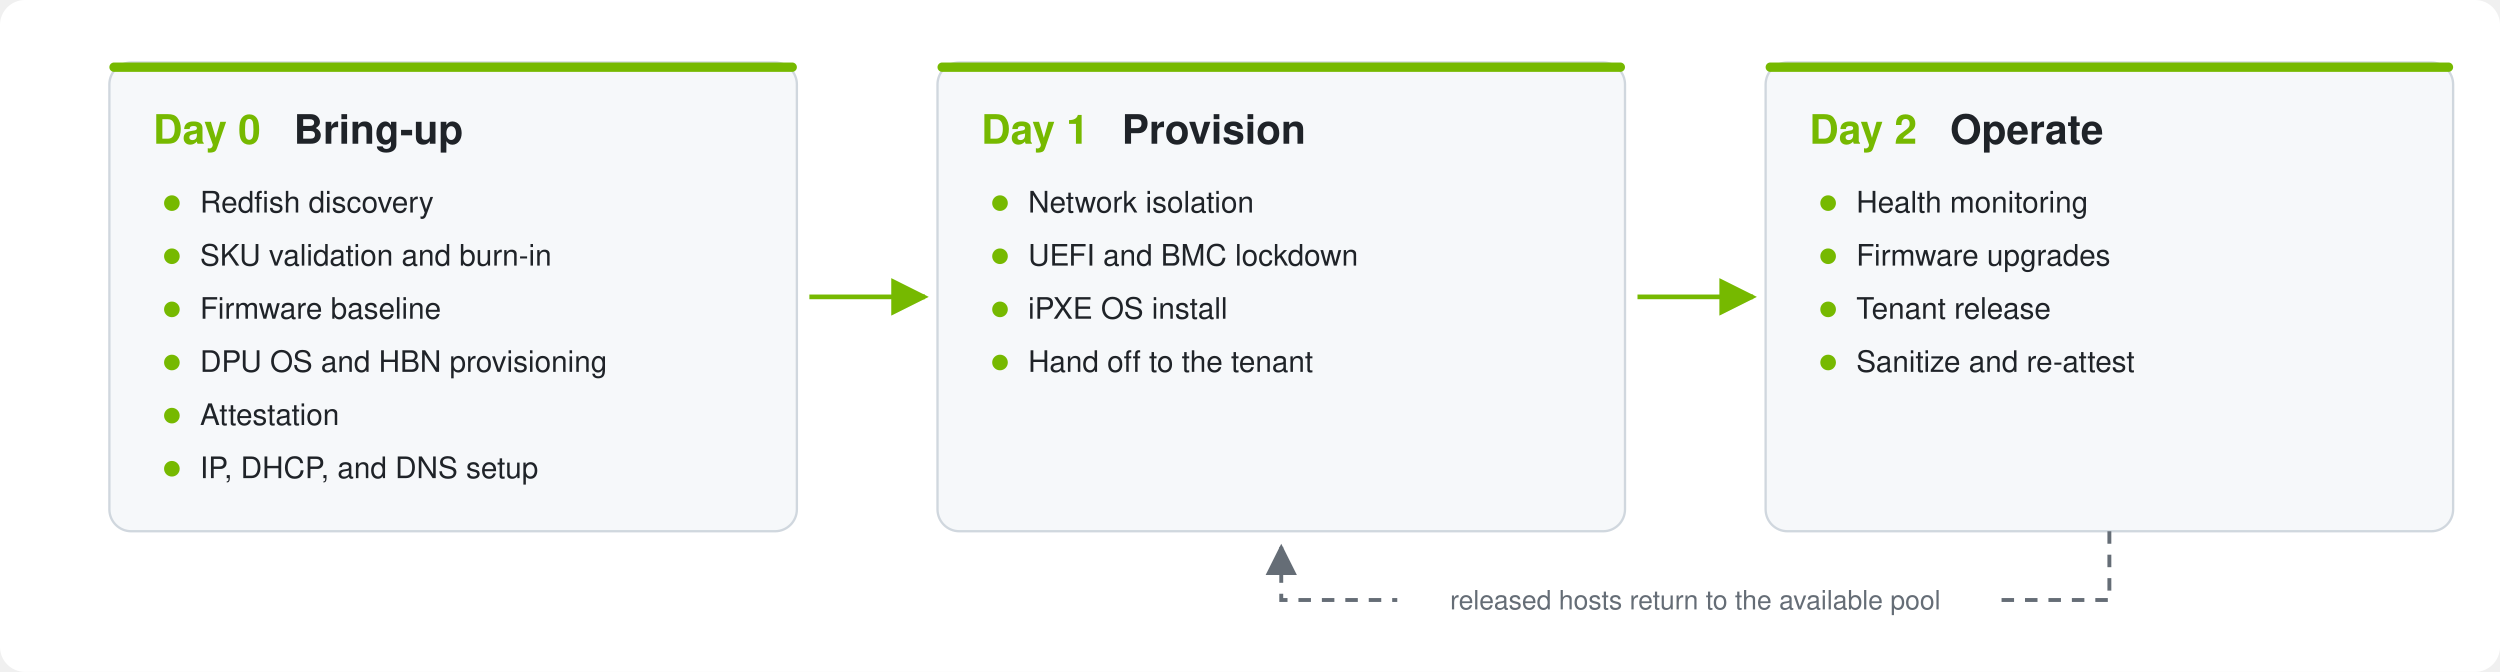
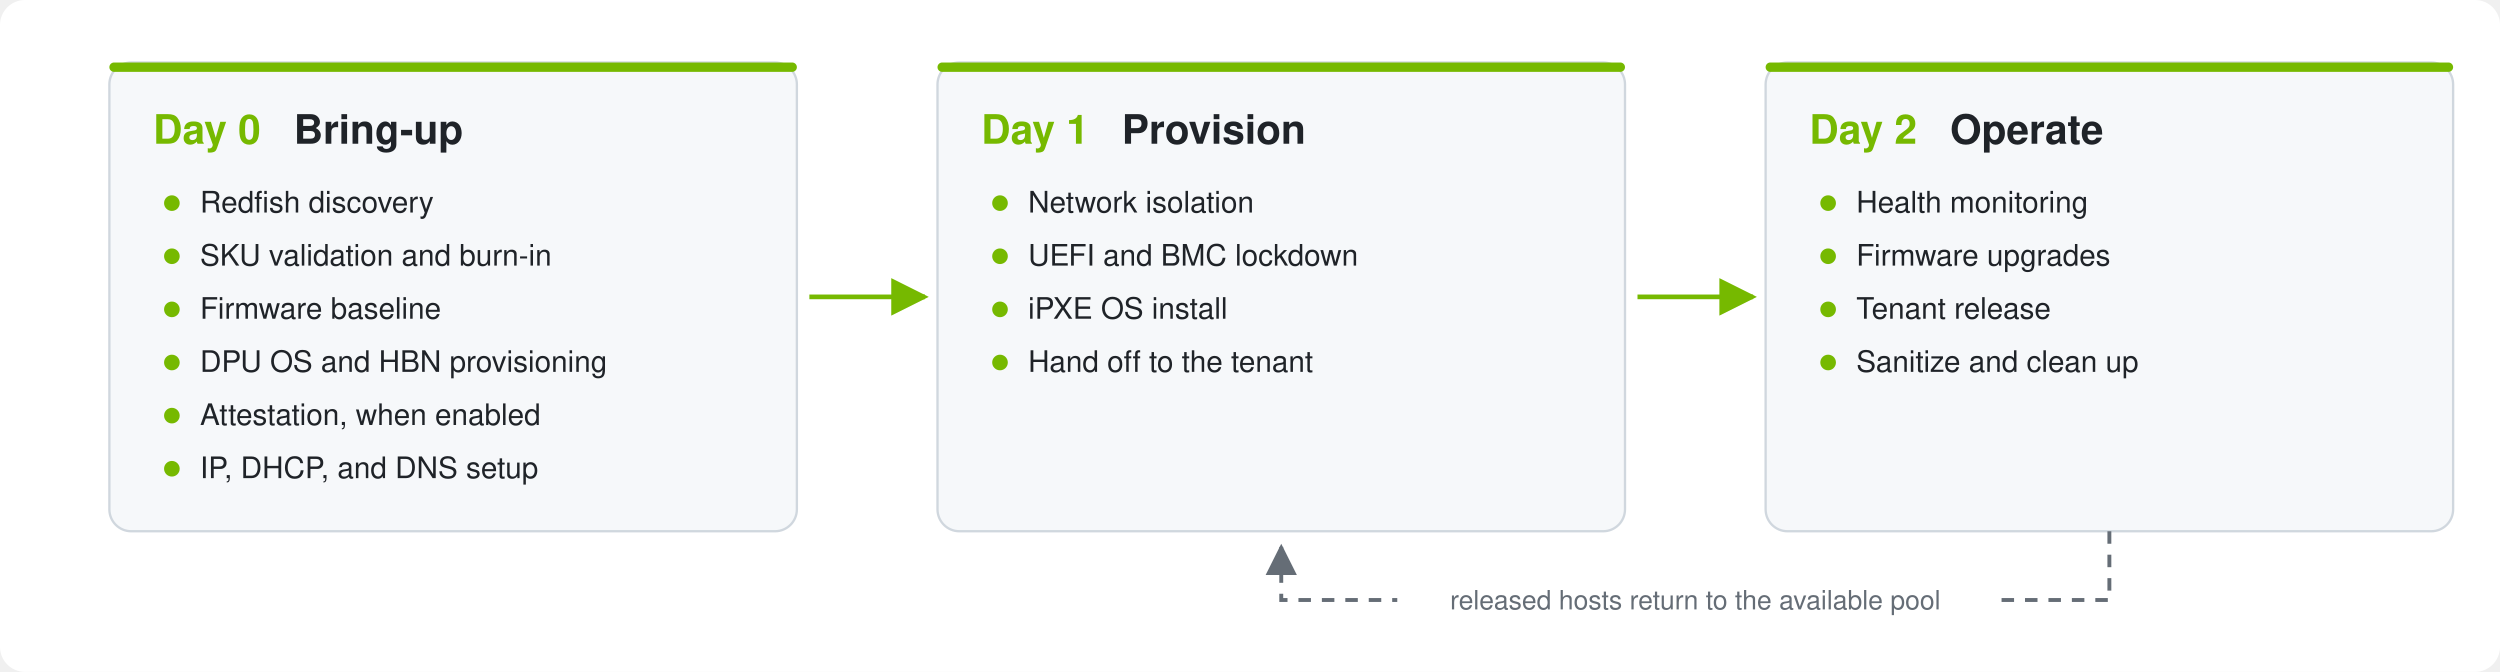
<svg xmlns="http://www.w3.org/2000/svg" viewBox="0 0 1600 430" width="1600" height="430" role="img" aria-labelledby="t">
  <defs>
    <marker id="arrow" viewBox="0 0 10 10" refX="9" refY="5" markerWidth="8" markerHeight="8" orient="auto-start-reverse">
      <path d="M0 0L10 5L0 10z" fill="#656d76" />
    </marker>
    <marker id="arrowg" viewBox="0 0 10 10" refX="9" refY="5" markerWidth="8" markerHeight="8" orient="auto-start-reverse">
      <path d="M0 0L10 5L0 10z" fill="#76B900" />
    </marker>
  </defs>
  <rect width="1600" height="430" rx="16" fill="#ffffff" />
  <g font-family="-apple-system, BlinkMacSystemFont, 'Segoe UI', Helvetica, Arial, sans-serif">
    <rect x="70" y="40" width="440" height="300" rx="14" fill="#f6f8fa" stroke="#d0d7de" stroke-width="1.5" />
    <rect x="70" y="40" width="440" height="6" rx="3" fill="#76B900" />
    <text x="98" y="92" font-size="26" font-weight="bold" fill="#76B900" text-anchor="start">Day 0</text>
    <text x="188" y="92" font-size="26" font-weight="bold" fill="#1f2328" text-anchor="start">Bring-up</text>
    <circle cx="110" cy="130" r="5" fill="#76B900" />
    <text x="128" y="136" font-size="19" font-weight="normal" fill="#1f2328" text-anchor="start">Redfish discovery</text>
    <circle cx="110" cy="164" r="5" fill="#76B900" />
    <text x="128" y="170" font-size="19" font-weight="normal" fill="#1f2328" text-anchor="start">SKU validation and burn-in</text>
    <circle cx="110" cy="198" r="5" fill="#76B900" />
    <text x="128" y="204" font-size="19" font-weight="normal" fill="#1f2328" text-anchor="start">Firmware baseline</text>
    <circle cx="110" cy="232" r="5" fill="#76B900" />
    <text x="128" y="238" font-size="19" font-weight="normal" fill="#1f2328" text-anchor="start">DPU OS and HBN provisioning</text>
    <circle cx="110" cy="266" r="5" fill="#76B900" />
-     <text x="128" y="272" font-size="19" font-weight="normal" fill="#1f2328" text-anchor="start">Attestation</text>
+     <text x="128" y="272" font-size="19" font-weight="normal" fill="#1f2328" text-anchor="start">Attestation, when enabled</text>
    <circle cx="110" cy="300" r="5" fill="#76B900" />
    <text x="128" y="306" font-size="19" font-weight="normal" fill="#1f2328" text-anchor="start">IP, DHCP, and DNS setup</text>
    <path d="M518 190.0L592 190.0" stroke="#76B900" stroke-width="3" fill="none" marker-end="url(#arrowg)" />
    <rect x="600" y="40" width="440" height="300" rx="14" fill="#f6f8fa" stroke="#d0d7de" stroke-width="1.5" />
    <rect x="600" y="40" width="440" height="6" rx="3" fill="#76B900" />
    <text x="628" y="92" font-size="26" font-weight="bold" fill="#76B900" text-anchor="start">Day 1</text>
    <text x="718" y="92" font-size="26" font-weight="bold" fill="#1f2328" text-anchor="start">Provision</text>
    <circle cx="640" cy="130" r="5" fill="#76B900" />
    <text x="658" y="136" font-size="19" font-weight="normal" fill="#1f2328" text-anchor="start">Network isolation</text>
    <circle cx="640" cy="164" r="5" fill="#76B900" />
    <text x="658" y="170" font-size="19" font-weight="normal" fill="#1f2328" text-anchor="start">UEFI and BMC lockdown</text>
    <circle cx="640" cy="198" r="5" fill="#76B900" />
    <text x="658" y="204" font-size="19" font-weight="normal" fill="#1f2328" text-anchor="start">iPXE OS install</text>
    <circle cx="640" cy="232" r="5" fill="#76B900" />
    <text x="658" y="238" font-size="19" font-weight="normal" fill="#1f2328" text-anchor="start">Hand off to the tenant</text>
    <path d="M1048 190.0L1122 190.0" stroke="#76B900" stroke-width="3" fill="none" marker-end="url(#arrowg)" />
    <rect x="1130" y="40" width="440" height="300" rx="14" fill="#f6f8fa" stroke="#d0d7de" stroke-width="1.5" />
    <rect x="1130" y="40" width="440" height="6" rx="3" fill="#76B900" />
    <text x="1158" y="92" font-size="26" font-weight="bold" fill="#76B900" text-anchor="start">Day 2</text>
    <text x="1248" y="92" font-size="26" font-weight="bold" fill="#1f2328" text-anchor="start">Operate</text>
    <circle cx="1170" cy="130" r="5" fill="#76B900" />
    <text x="1188" y="136" font-size="19" font-weight="normal" fill="#1f2328" text-anchor="start">Health monitoring</text>
    <circle cx="1170" cy="164" r="5" fill="#76B900" />
    <text x="1188" y="170" font-size="19" font-weight="normal" fill="#1f2328" text-anchor="start">Firmware upgrades</text>
    <circle cx="1170" cy="198" r="5" fill="#76B900" />
    <text x="1188" y="204" font-size="19" font-weight="normal" fill="#1f2328" text-anchor="start">Tenant release</text>
    <circle cx="1170" cy="232" r="5" fill="#76B900" />
-     <text x="1188" y="238" font-size="19" font-weight="normal" fill="#1f2328" text-anchor="start">Sanitize and re-attest</text>
+     <text x="1188" y="238" font-size="19" font-weight="normal" fill="#1f2328" text-anchor="start">Sanitize and clean up</text>
    <path d="M1350.0 340L1350.0 384L820.0 384L820.0 350" stroke="#656d76" stroke-width="2.5" fill="none" stroke-dasharray="8 7" marker-end="url(#arrow)" />
    <rect x="895.0" y="368" width="380" height="32" rx="10" fill="#ffffff" stroke="#ffffff" stroke-width="1.5" />
    <text x="1085.0" y="390" font-size="17" font-weight="normal" fill="#656d76" text-anchor="middle">released hosts return to the available pool</text>
  </g>
</svg>
